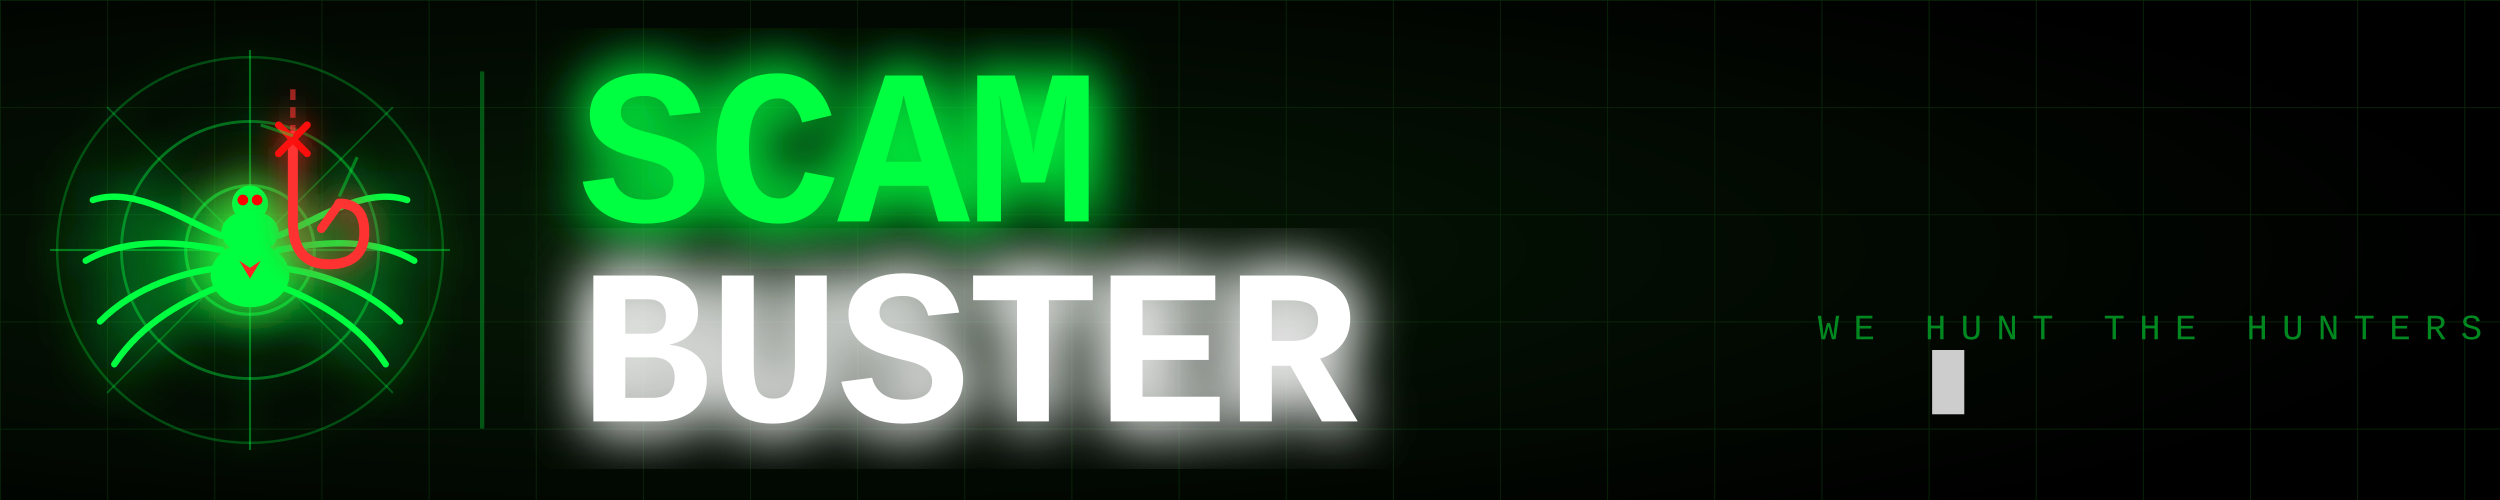
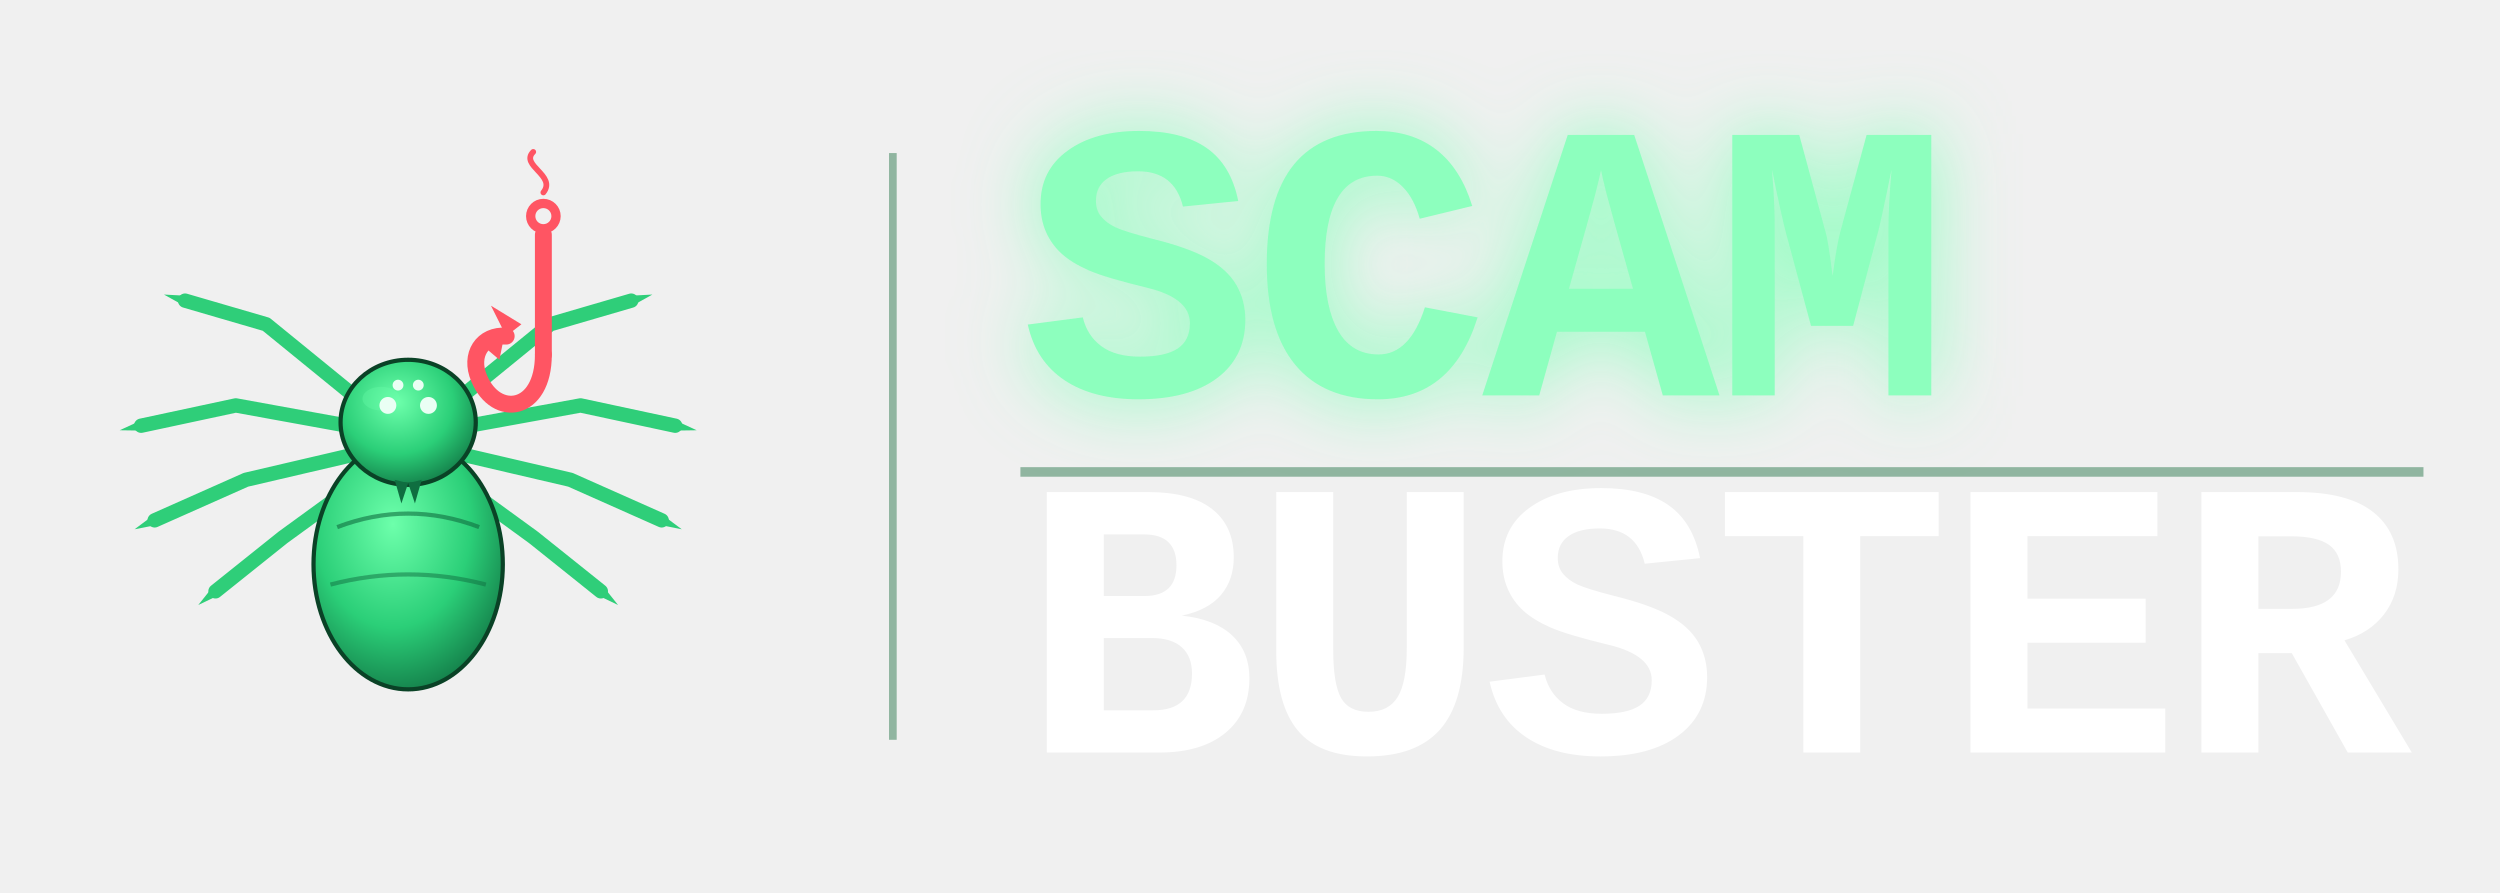
- <svg xmlns="http://www.w3.org/2000/svg" viewBox="0 0 700 140" width="700" height="140">
+ <svg xmlns="http://www.w3.org/2000/svg" viewBox="0 0 392 140" width="392" height="140">
  <defs>
-     <pattern id="grid" width="30" height="30" patternUnits="userSpaceOnUse">
-       <path d="M 30 0 L 0 0 0 30" fill="none" stroke="#0a2a0a" stroke-width="0.4" />
-     </pattern>
-     <filter id="glow" x="-20%" y="-20%" width="140%" height="140%">
-       <feGaussianBlur stdDeviation="4" result="b" />
+     <filter id="textGlow" x="-30%" y="-30%" width="160%" height="160%">
+       <feGaussianBlur stdDeviation="6" result="b" />
      <feMerge>
        <feMergeNode in="b" />
        <feMergeNode in="SourceGraphic" />
      </feMerge>
    </filter>
-     <filter id="strongGlow" x="-30%" y="-30%" width="160%" height="160%">
-       <feGaussianBlur stdDeviation="8" result="b" />
-       <feMerge>
-         <feMergeNode in="b" />
-         <feMergeNode in="b" />
-         <feMergeNode in="SourceGraphic" />
-       </feMerge>
-     </filter>
-     <filter id="redGlow" x="-30%" y="-30%" width="160%" height="160%">
-       <feGaussianBlur stdDeviation="4" result="b" />
-       <feMerge>
-         <feMergeNode in="b" />
-         <feMergeNode in="SourceGraphic" />
-       </feMerge>
-     </filter>
-     <radialGradient id="bg" cx="30%" cy="50%" r="70%">
-       <stop offset="0%" style="stop-color:#061a06" />
-       <stop offset="100%" style="stop-color:#000000" />
-     </radialGradient>
  </defs>
-   <rect width="700" height="140" fill="url(#bg)" />
-   <rect width="700" height="140" fill="url(#grid)" />
-   <g transform="translate(70,70)" filter="url(#glow)">
-     <circle cx="0" cy="0" r="18" fill="none" stroke="#00ff41" stroke-width="0.9" opacity="0.5" />
-     <circle cx="0" cy="0" r="36" fill="none" stroke="#00ff41" stroke-width="0.8" opacity="0.38" />
-     <circle cx="0" cy="0" r="54" fill="none" stroke="#00ff41" stroke-width="0.7" opacity="0.25" />
-     <line x1="0" y1="-56" x2="0" y2="56" stroke="#00ff41" stroke-width="0.6" opacity="0.4" />
-     <line x1="-56" y1="0" x2="56" y2="0" stroke="#00ff41" stroke-width="0.6" opacity="0.4" />
-     <line x1="-40" y1="-40" x2="40" y2="40" stroke="#00ff41" stroke-width="0.5" opacity="0.3" />
-     <line x1="40" y1="-40" x2="-40" y2="40" stroke="#00ff41" stroke-width="0.5" opacity="0.3" />
-   </g>
-   <g transform="translate(70,70)" filter="url(#strongGlow)">
-     <ellipse cx="0" cy="-5" rx="8" ry="6" fill="#00ff41" />
-     <ellipse cx="0" cy="7" rx="11" ry="9" fill="#00ff41" />
-     <circle cx="0" cy="-13" r="5" fill="#00ff41" />
-     <circle cx="-2" cy="-14" r="1.5" fill="#ff0000" filter="url(#redGlow)" />
-     <circle cx=" 2" cy="-14" r="1.5" fill="#ff0000" filter="url(#redGlow)" />
-     <path d="M-3,3 L0,8 L3,3 L0,5 Z" fill="#ff2222" />
-     <path d="M-8,-4  C-18,-8  -32,-18 -44,-14" fill="none" stroke="#00ff41" stroke-width="1.8" stroke-linecap="round" />
-     <path d="M-8, 0  C-18,-2  -34, -4 -46,3" fill="none" stroke="#00ff41" stroke-width="1.8" stroke-linecap="round" />
-     <path d="M-8, 5  C-18, 6  -32,10 -42,20" fill="none" stroke="#00ff41" stroke-width="1.8" stroke-linecap="round" />
-     <path d="M-8, 10 C-18,14  -30,20 -38,32" fill="none" stroke="#00ff41" stroke-width="1.8" stroke-linecap="round" />
-     <path d="M8,-4   C18,-8   32,-18  44,-14" fill="none" stroke="#00ff41" stroke-width="1.8" stroke-linecap="round" />
-     <path d="M8, 0   C18,-2   34, -4  46,3" fill="none" stroke="#00ff41" stroke-width="1.8" stroke-linecap="round" />
-     <path d="M8, 5   C18, 6   32,10   42,20" fill="none" stroke="#00ff41" stroke-width="1.8" stroke-linecap="round" />
-     <path d="M8, 10  C18,14   30,20   38,32" fill="none" stroke="#00ff41" stroke-width="1.8" stroke-linecap="round" />
-   </g>
-   <g transform="translate(82,38)" filter="url(#redGlow)">
-     <path d="M0,0 L0,24 Q0,36 10,36 Q20,36 20,27 Q20,19 13,19" fill="none" stroke="#ff3333" stroke-width="2.8" stroke-linecap="round" />
-     <path d="M13,19 L8,26" fill="none" stroke="#ff3333" stroke-width="2.5" stroke-linecap="round" />
-     <line x1="0" y1="0" x2="0" y2="-14" stroke="#ff3333" stroke-width="1.5" stroke-dasharray="3,2" opacity="0.6" />
-     <line x1="-4" y1="-3" x2="4" y2="5" stroke="#ff1111" stroke-width="2" stroke-linecap="round" />
-     <line x1=" 4" y1="-3" x2="-4" y2="5" stroke="#ff1111" stroke-width="2" stroke-linecap="round" />
-   </g>
-   <g opacity="0.4" filter="url(#glow)">
-     <line x1="82" y1="38" x2="73" y2="35" stroke="#00ff41" stroke-width="0.9" />
-     <line x1="95" y1="55" x2="100" y2="44" stroke="#00ff41" stroke-width="0.9" />
-   </g>
-   <line x1="135" y1="20" x2="135" y2="120" stroke="#00ff41" stroke-width="1.2" opacity="0.3" />
-   <text x="162" y="62" font-family="'Courier New', monospace" font-size="62" font-weight="900" letter-spacing="-1" fill="#00ff41" text-anchor="start" filter="url(#strongGlow)">SCAM</text>
-   <text x="162" y="118" font-family="'Courier New', monospace" font-size="62" font-weight="900" letter-spacing="-1" fill="#ffffff" text-anchor="start" filter="url(#strongGlow)">BUSTER</text>
-   <line x1="162" y1="74" x2="540" y2="74" stroke="#00ff41" stroke-width="1.5" opacity="0.45" filter="url(#glow)" />
-   <text x="695" y="95" font-family="'Courier New', monospace" font-size="10" fill="#008820" text-anchor="end" letter-spacing="4">WE HUNT THE HUNTERS</text>
-   <rect x="541" y="98" width="9" height="18" fill="#ffffff" opacity="0.8">
-     <animate attributeName="opacity" values="0.8;0;0.8" dur="1.1s" repeatCount="indefinite" />
-   </rect>
+   <svg x="0" y="6" width="128" height="128" viewBox="0 0 512 512" overflow="visible">
+     <defs>
+       <radialGradient id="body" cx="42%" cy="34%" r="75%">
+         <stop offset="0%" stop-color="#6dffab" />
+         <stop offset="55%" stop-color="#2bcf78" />
+         <stop offset="100%" stop-color="#0f6e40" />
+       </radialGradient>
+     </defs>
+     <g transform="translate(0,40) translate(256,256) scale(1.06) translate(-256,-256)">
+       <path d="M286,190 L340,146 L388,132" fill="none" stroke="#2fce79" stroke-width="8.5" stroke-linecap="round" stroke-linejoin="round" />
+       <path d="M388.8,134.9 L400.5,128.4 L387.2,129.1 Z" fill="#2fce79" />
+       <path d="M226,190 L172,146 L124,132" fill="none" stroke="#2fce79" stroke-width="8.5" stroke-linecap="round" stroke-linejoin="round" />
+       <path d="M124.8,129.1 L111.5,128.4 L123.2,134.9 Z" fill="#2fce79" />
+       <path d="M292,206 L358,194 L414,206" fill="none" stroke="#2fce79" stroke-width="8.5" stroke-linecap="round" stroke-linejoin="round" />
+       <path d="M413.4,208.9 L426.7,208.7 L414.6,203.1 Z" fill="#2fce79" />
+       <path d="M220,206 L154,194 L98,206" fill="none" stroke="#2fce79" stroke-width="8.5" stroke-linecap="round" stroke-linejoin="round" />
+       <path d="M97.4,203.1 L85.3,208.7 L98.6,208.9 Z" fill="#2fce79" />
+       <path d="M292,224 L352,238 L406,262" fill="none" stroke="#2fce79" stroke-width="8.5" stroke-linecap="round" stroke-linejoin="round" />
+       <path d="M404.8,264.7 L417.9,267.3 L407.2,259.3 Z" fill="#2fce79" />
+       <path d="M220,224 L160,238 L106,262" fill="none" stroke="#2fce79" stroke-width="8.5" stroke-linecap="round" stroke-linejoin="round" />
+       <path d="M104.8,259.3 L94.1,267.3 L107.2,264.7 Z" fill="#2fce79" />
+       <path d="M286,240 L330,272 L370,304" fill="none" stroke="#2fce79" stroke-width="8.5" stroke-linecap="round" stroke-linejoin="round" />
+       <path d="M368.1,306.3 L380.2,312.1 L371.9,301.7 Z" fill="#2fce79" />
+       <path d="M226,240 L182,272 L142,304" fill="none" stroke="#2fce79" stroke-width="8.5" stroke-linecap="round" stroke-linejoin="round" />
+       <path d="M140.1,301.7 L131.8,312.1 L143.9,306.3 Z" fill="#2fce79" />
+       <ellipse cx="256" cy="288" rx="56" ry="74" fill="url(#body)" stroke="#0a4226" stroke-width="2.5" />
+       <path d="M214,266 Q256,250 298,266" fill="none" stroke="#0f6e40" stroke-width="2.5" opacity="0.6" />
+       <path d="M210,300 Q256,288 302,300" fill="none" stroke="#0f6e40" stroke-width="2.5" opacity="0.5" />
+       <ellipse cx="256" cy="204" rx="40" ry="37" fill="url(#body)" stroke="#0a4226" stroke-width="2.5" />
+       <ellipse cx="240" cy="190" rx="11" ry="7" fill="#6dffab" opacity="0.30" />
+       <circle cx="244" cy="194" r="5" fill="#eafff4" />
+       <circle cx="268" cy="194" r="5" fill="#eafff4" />
+       <circle cx="250" cy="182" r="3.2" fill="#eafff4" />
+       <circle cx="262" cy="182" r="3.2" fill="#eafff4" />
+       <path d="M248,238 L252,252 L256,240 Z" fill="#0f6e40" />
+       <path d="M264,238 L260,252 L256,240 Z" fill="#0f6e40" />
+       <g transform="translate(6,-14)">
+         <g stroke-linecap="round" stroke-linejoin="round" fill="none">
+           <path d="M324,58 C316,66 338,72 330,82" stroke="#ff5563" stroke-width="3.4" />
+           <circle cx="330" cy="96" r="7.5" stroke="#ff5563" stroke-width="5.5" />
+           <path d="M330,107 L330,178" stroke="#ff5563" stroke-width="10" />
+           <path d="M330,178 C330,212 302,216 292,192 C286,178 294,166 308,167" stroke="#ff5563" stroke-width="10" />
+         </g>
+         <path d="M308,167 L299,149 L317,160 Z" fill="#ff5563" />
+         <path d="M306,171 L291,170 L304,181 Z" fill="#ff5563" />
+       </g>
+     </g>
+   </svg>
+   <line x1="140" y1="24" x2="140" y2="116" stroke="#2f7a4f" stroke-width="1.2" opacity="0.5" />
+   <text x="160" y="62" font-family="'JetBrains Mono','Courier New', monospace" font-size="62" font-weight="700" letter-spacing="-1" fill="#8dffbe" text-anchor="start" filter="url(#textGlow)">SCAM</text>
+   <text x="160" y="118" font-family="'JetBrains Mono','Courier New', monospace" font-size="62" font-weight="700" letter-spacing="-1" fill="#ffffff" text-anchor="start">BUSTER</text>
+   <line x1="160" y1="74" x2="380" y2="74" stroke="#2f7a4f" stroke-width="1.5" opacity="0.5" />
</svg>
